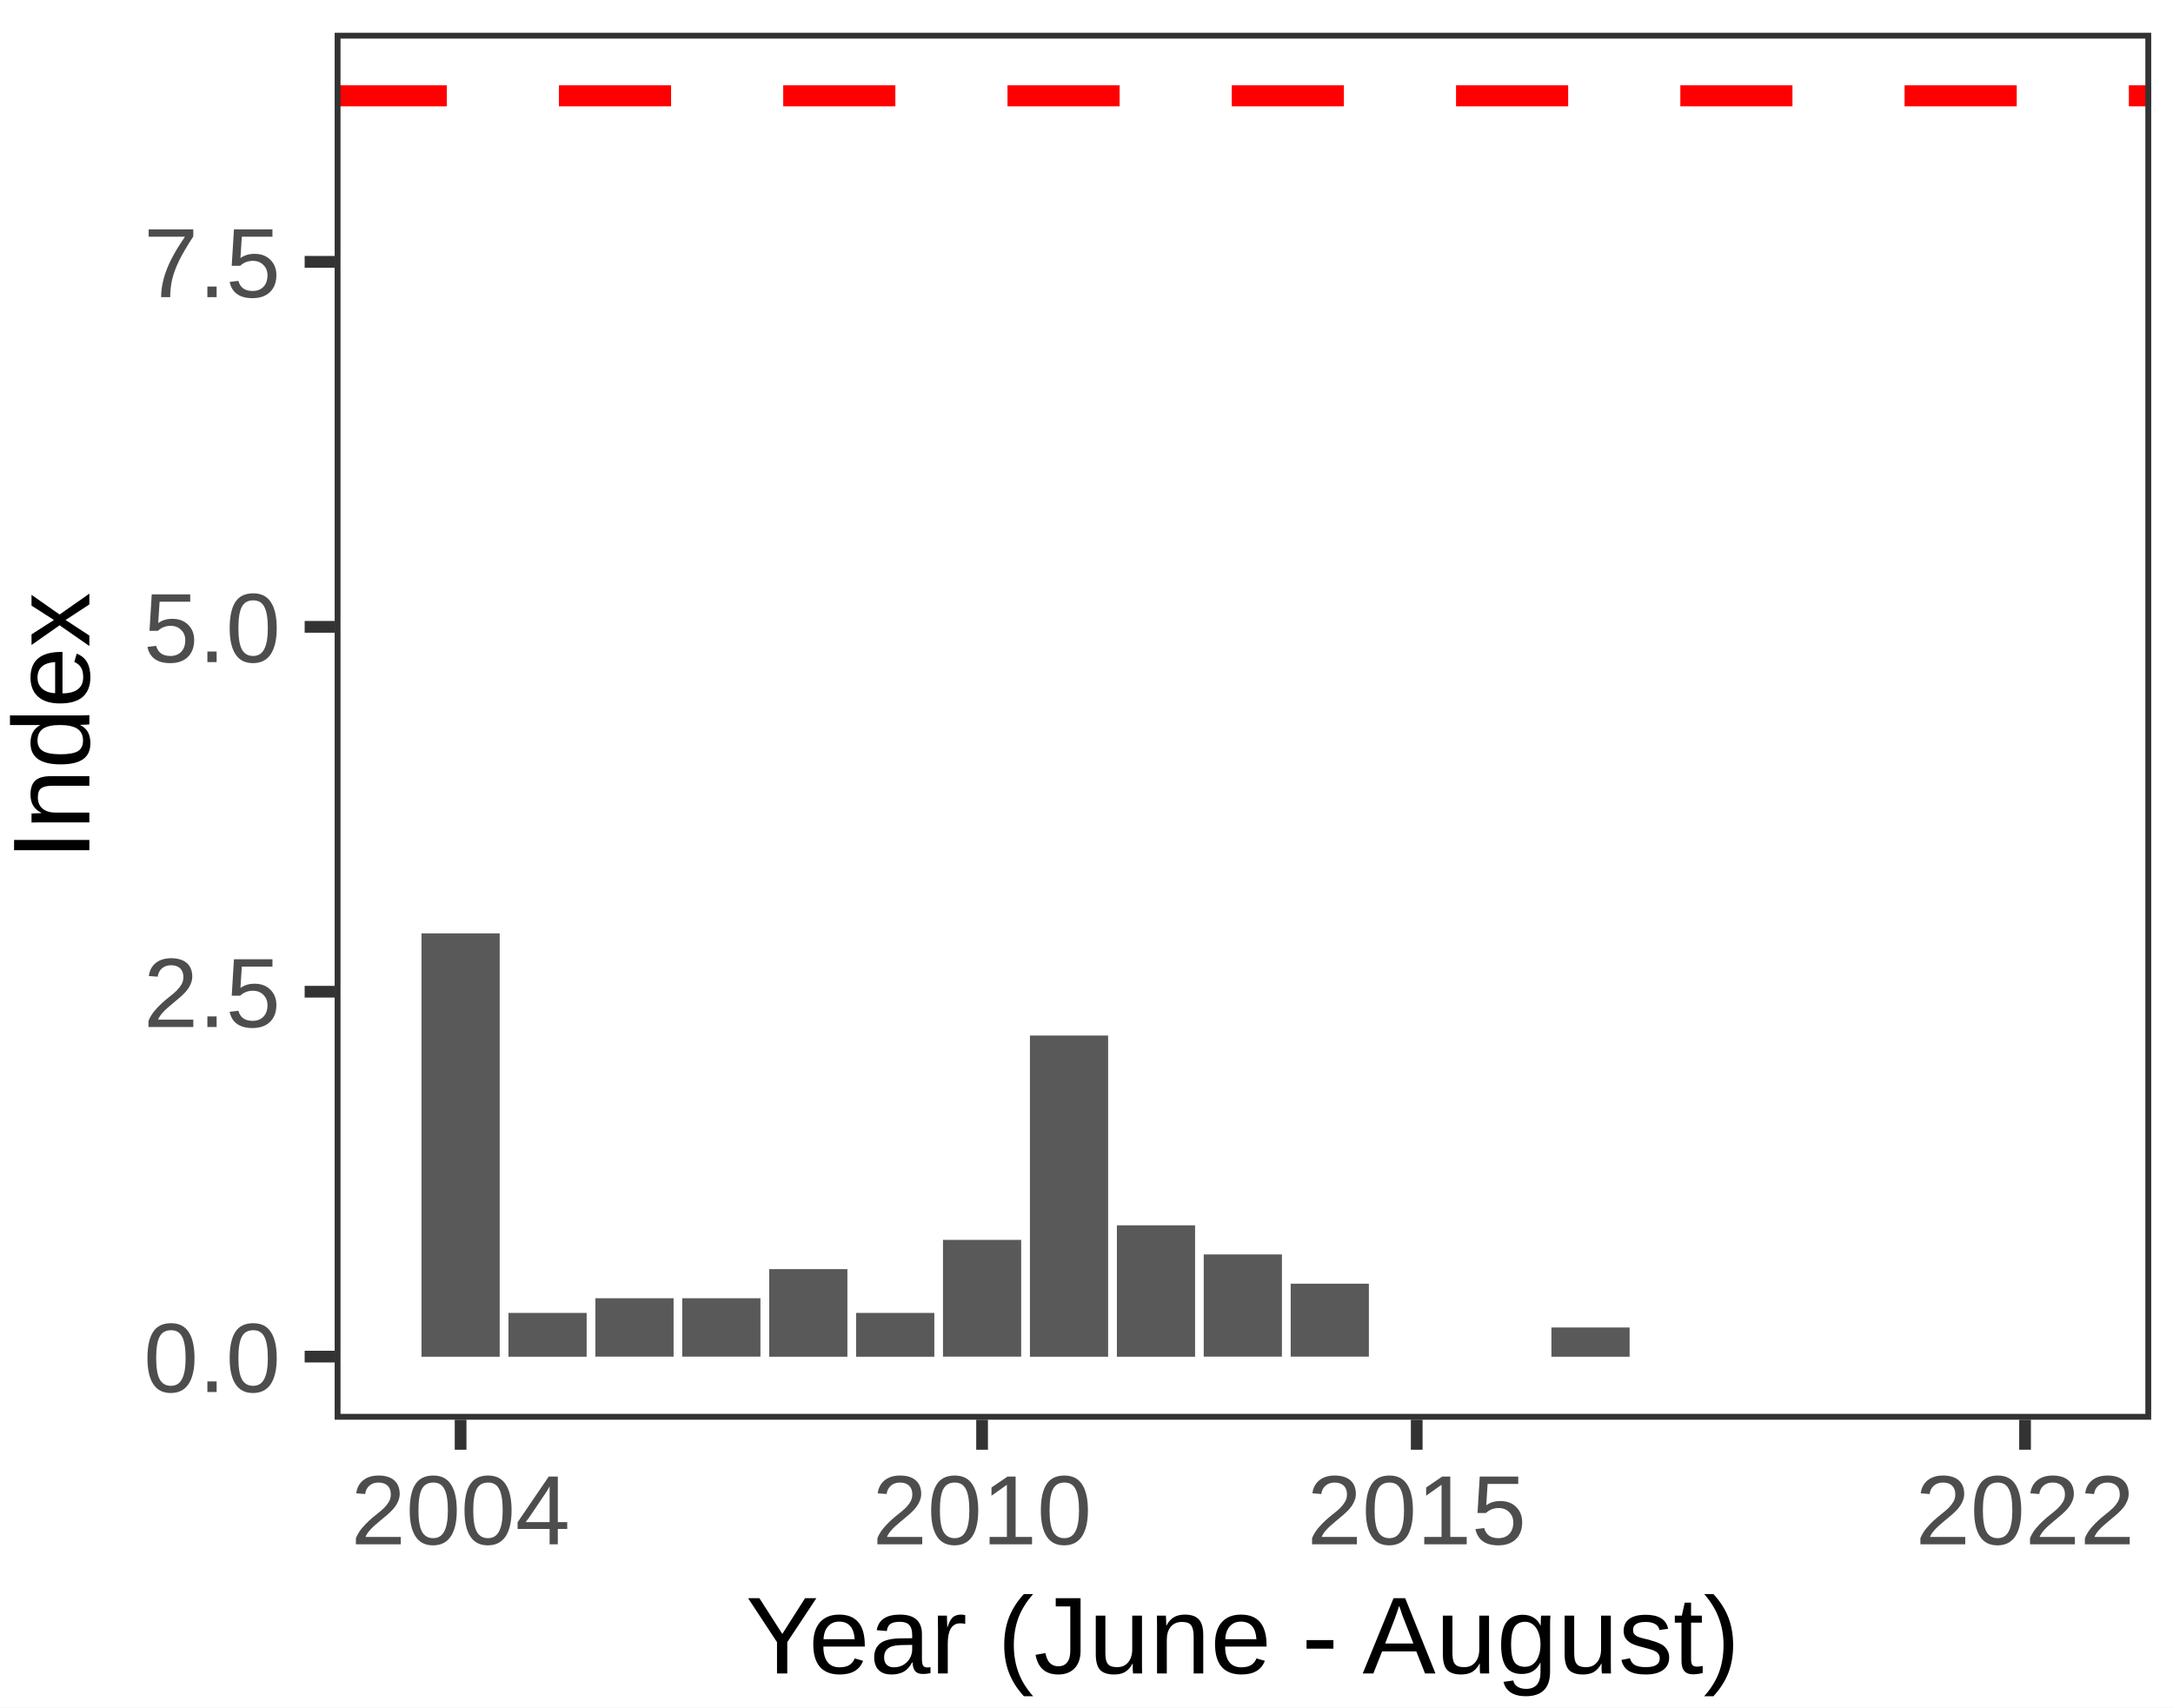
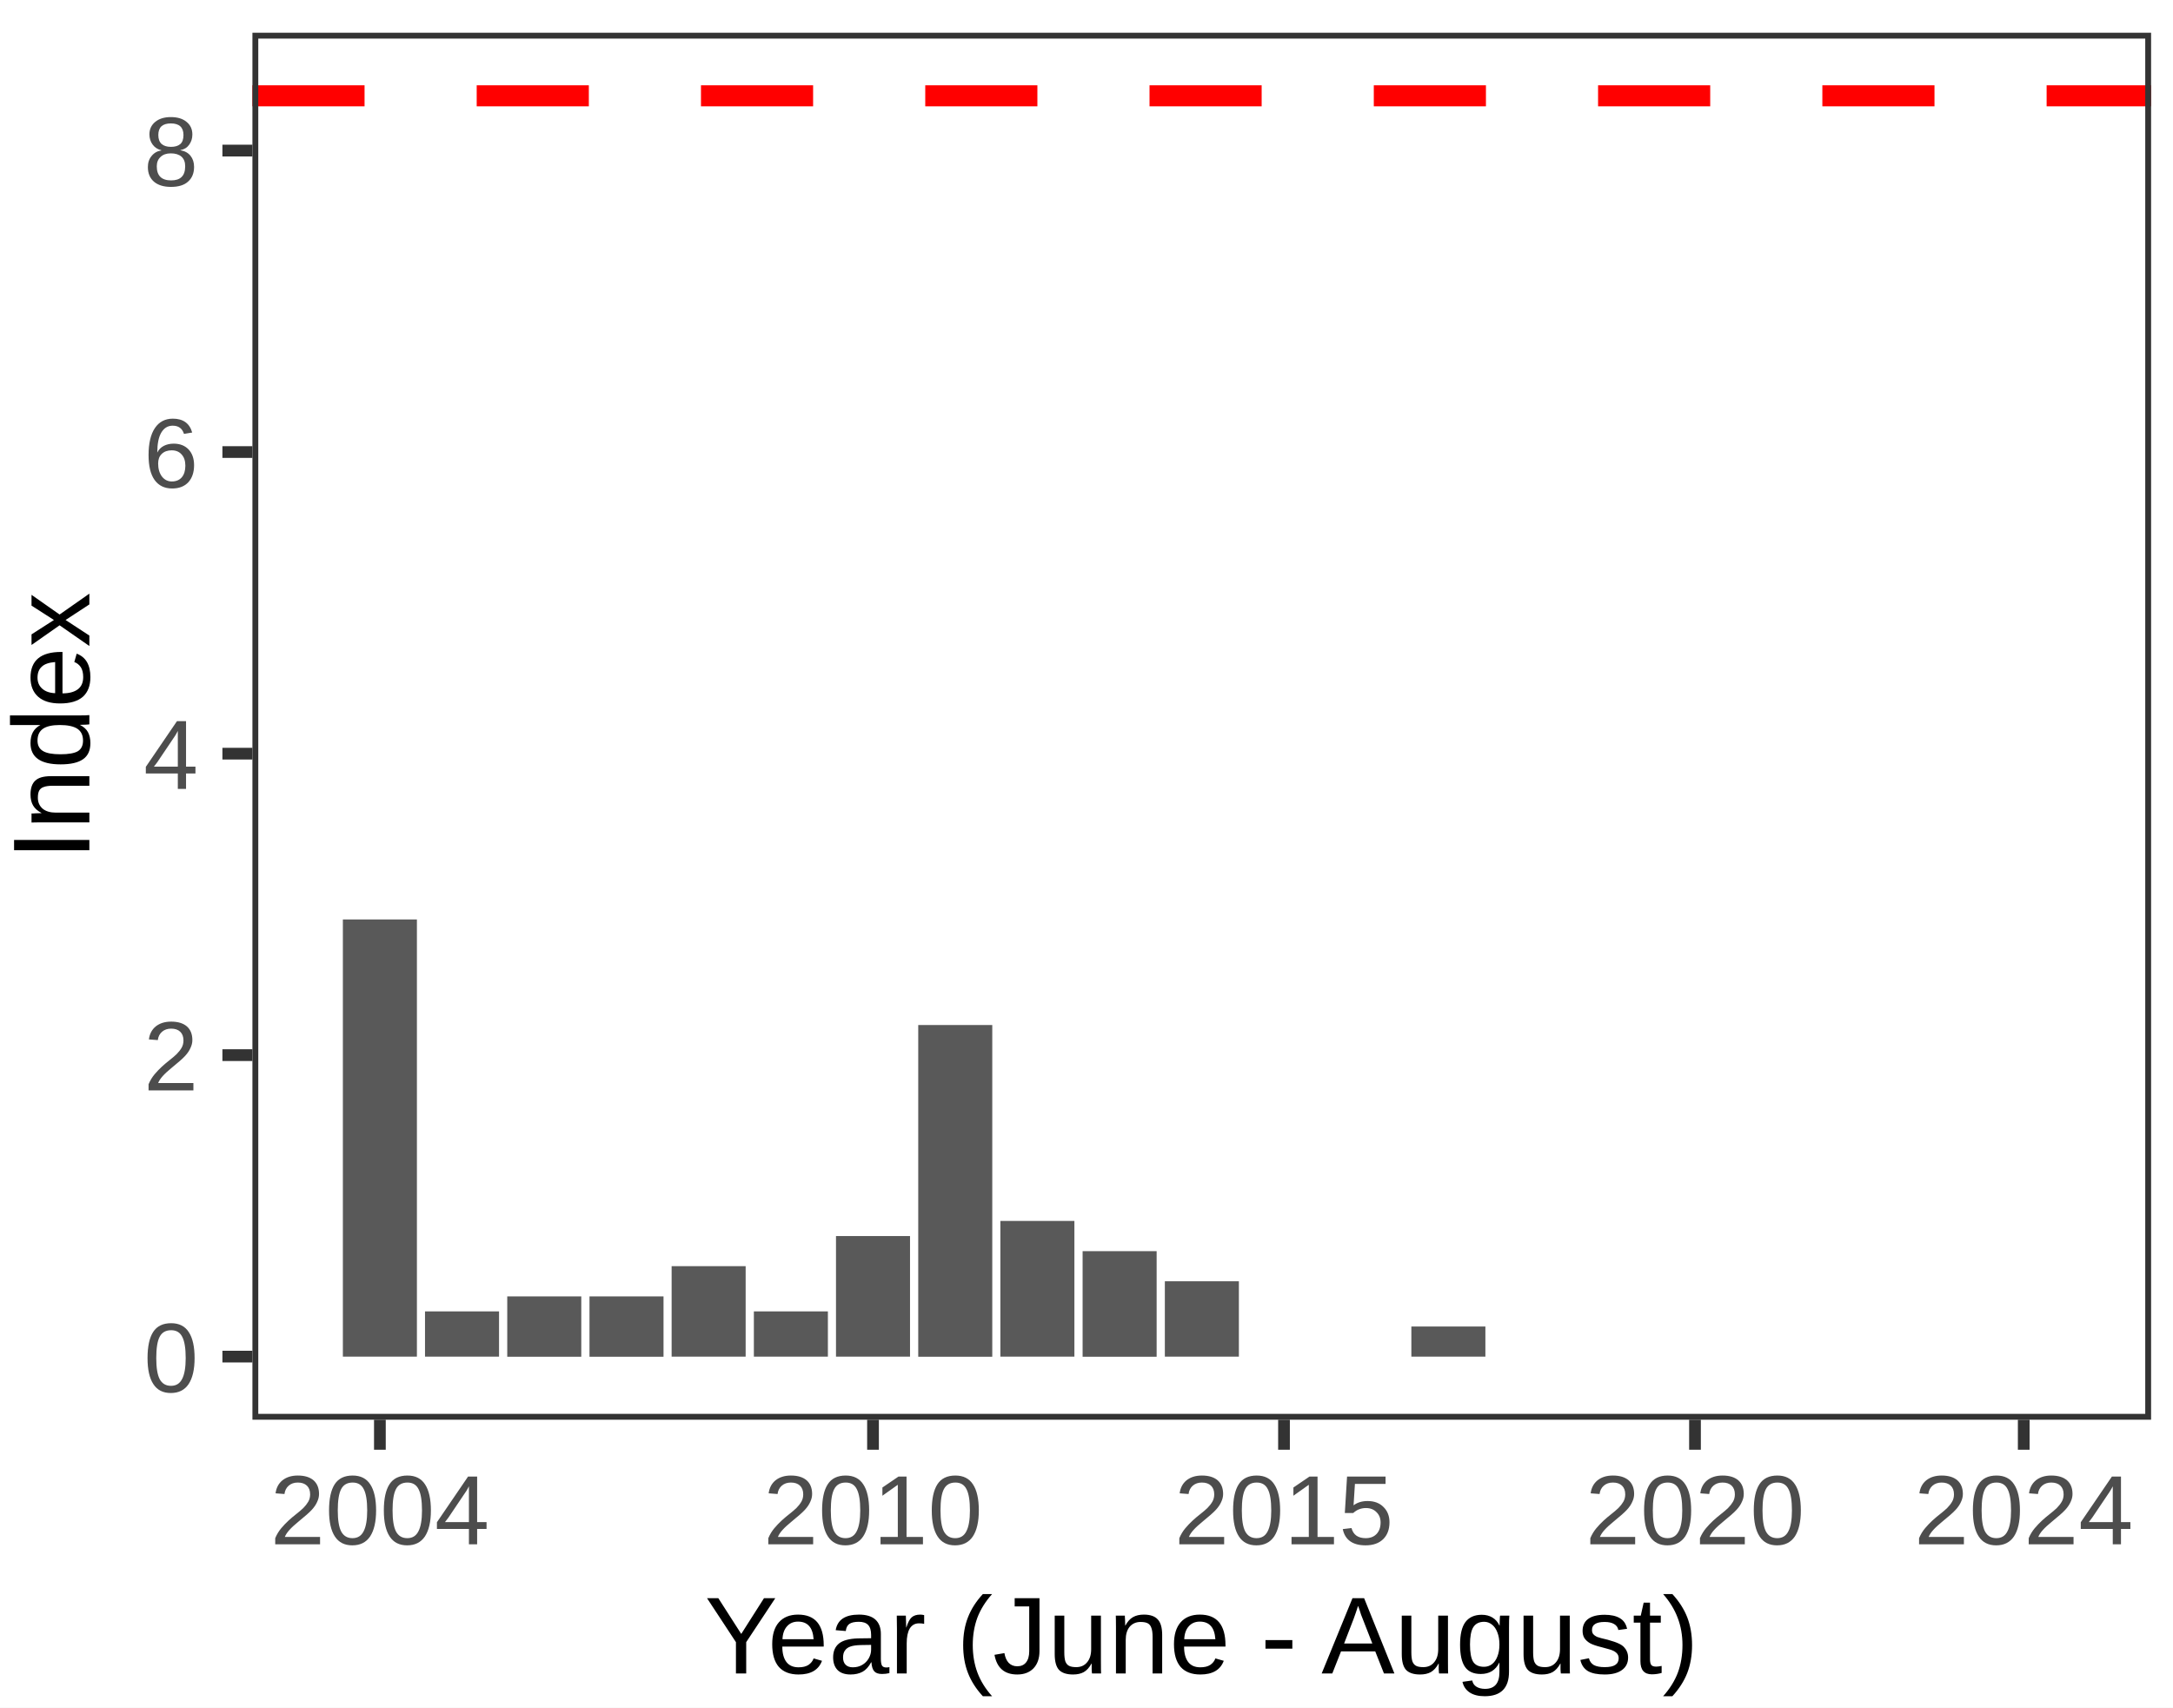
<svg xmlns="http://www.w3.org/2000/svg" class="svglite" width="198.43pt" height="155.91pt" viewBox="0 0 198.43 155.91">
  <defs>
    <style type="text/css">
    .svglite line, .svglite polyline, .svglite polygon, .svglite path, .svglite rect, .svglite circle {
      fill: none;
      stroke: #000000;
      stroke-linecap: round;
      stroke-linejoin: round;
      stroke-miterlimit: 10.00;
    }
    .svglite text {
      white-space: pre;
    }
  </style>
  </defs>
  <rect width="100%" height="100%" style="stroke: none; fill: #FFFFFF;" />
  <defs>
    <clipPath id="cpMC4wMHwxOTguNDN8MC4wMHwxNTUuOTE=">
      <rect x="0.00" y="0.00" width="198.43" height="155.91" />
    </clipPath>
  </defs>
  <g clip-path="url(#cpMC4wMHwxOTguNDN8MC4wMHwxNTUuOTE=)">
-     <rect x="-0" y="0.00" width="198.43" height="155.91" style="stroke-width: 1.07; stroke: #FFFFFF; fill: #FFFFFF;" />
+     <rect x="0.00" y="0.00" width="198.43" height="155.91" style="stroke-width: 1.07; stroke: #FFFFFF; fill: #FFFFFF;" />
  </g>
  <defs>
-     <clipPath id="cpMzAuNTZ8MTk2LjQzfDIuOTl8MTI5LjY0">
-       <rect x="30.56" y="2.99" width="165.88" height="126.65" />
+     <clipPath id="cpMjMuMDV8MTk2LjQzfDIuOTl8MTI5LjY0">
+       <rect x="23.05" y="2.99" width="173.38" height="126.65" />
    </clipPath>
  </defs>
-   <g clip-path="url(#cpMzAuNTZ8MTk2LjQzfDIuOTl8MTI5LjY0)">
-     <rect x="30.56" y="2.99" width="165.88" height="126.65" style="stroke-width: 1.07; stroke: none; fill: #FFFFFF;" />
-     <rect x="38.49" y="85.23" width="7.14" height="38.66" style="stroke-width: 1.07; stroke: none; stroke-linecap: butt; stroke-linejoin: miter; fill: #595959;" />
-     <rect x="46.43" y="119.89" width="7.14" height="4.00" style="stroke-width: 1.07; stroke: none; stroke-linecap: butt; stroke-linejoin: miter; fill: #595959;" />
-     <rect x="54.37" y="118.55" width="7.14" height="5.33" style="stroke-width: 1.07; stroke: none; stroke-linecap: butt; stroke-linejoin: miter; fill: #595959;" />
-     <rect x="62.30" y="118.55" width="7.14" height="5.33" style="stroke-width: 1.07; stroke: none; stroke-linecap: butt; stroke-linejoin: miter; fill: #595959;" />
-     <rect x="70.24" y="115.89" width="7.14" height="8.00" style="stroke-width: 1.07; stroke: none; stroke-linecap: butt; stroke-linejoin: miter; fill: #595959;" />
-     <rect x="78.18" y="119.89" width="7.14" height="4.00" style="stroke-width: 1.07; stroke: none; stroke-linecap: butt; stroke-linejoin: miter; fill: #595959;" />
-     <rect x="86.11" y="113.22" width="7.14" height="10.66" style="stroke-width: 1.07; stroke: none; stroke-linecap: butt; stroke-linejoin: miter; fill: #595959;" />
-     <rect x="94.05" y="94.56" width="7.14" height="29.33" style="stroke-width: 1.07; stroke: none; stroke-linecap: butt; stroke-linejoin: miter; fill: #595959;" />
-     <rect x="101.99" y="111.89" width="7.14" height="12.00" style="stroke-width: 1.07; stroke: none; stroke-linecap: butt; stroke-linejoin: miter; fill: #595959;" />
-     <rect x="109.92" y="114.55" width="7.14" height="9.33" style="stroke-width: 1.07; stroke: none; stroke-linecap: butt; stroke-linejoin: miter; fill: #595959;" />
-     <rect x="117.86" y="117.22" width="7.14" height="6.66" style="stroke-width: 1.07; stroke: none; stroke-linecap: butt; stroke-linejoin: miter; fill: #595959;" />
-     <rect x="125.80" y="123.88" width="7.14" height="0.00" style="stroke-width: 1.07; stroke: none; stroke-linecap: butt; stroke-linejoin: miter; fill: #595959;" />
-     <rect x="133.73" y="123.88" width="7.14" height="0.00" style="stroke-width: 1.07; stroke: none; stroke-linecap: butt; stroke-linejoin: miter; fill: #595959;" />
-     <rect x="141.67" y="121.22" width="7.14" height="2.67" style="stroke-width: 1.07; stroke: none; stroke-linecap: butt; stroke-linejoin: miter; fill: #595959;" />
-     <rect x="149.61" y="123.88" width="7.14" height="0.00" style="stroke-width: 1.07; stroke: none; stroke-linecap: butt; stroke-linejoin: miter; fill: #595959;" />
-     <rect x="157.54" y="123.88" width="7.14" height="0.00" style="stroke-width: 1.07; stroke: none; stroke-linecap: butt; stroke-linejoin: miter; fill: #595959;" />
-     <rect x="165.48" y="123.88" width="7.14" height="0.00" style="stroke-width: 1.07; stroke: none; stroke-linecap: butt; stroke-linejoin: miter; fill: #595959;" />
-     <rect x="173.42" y="123.88" width="7.14" height="0.00" style="stroke-width: 1.07; stroke: none; stroke-linecap: butt; stroke-linejoin: miter; fill: #595959;" />
-     <rect x="181.35" y="123.88" width="7.14" height="0.00" style="stroke-width: 1.07; stroke: none; stroke-linecap: butt; stroke-linejoin: miter; fill: #595959;" />
-     <line x1="30.56" y1="8.75" x2="196.43" y2="8.75" style="stroke-width: 1.92; stroke: #FF0000; stroke-dasharray: 10.24,10.24; stroke-linecap: butt;" />
-     <rect x="30.56" y="2.99" width="165.88" height="126.65" style="stroke-width: 1.07; stroke: #333333;" />
+   <g clip-path="url(#cpMjMuMDV8MTk2LjQzfDIuOTl8MTI5LjY0)">
+     <rect x="23.05" y="2.99" width="173.38" height="126.65" style="stroke-width: 1.07; stroke: none; fill: #FFFFFF;" />
+     <rect x="31.31" y="83.96" width="6.76" height="39.92" style="stroke-width: 1.07; stroke: none; stroke-linecap: butt; stroke-linejoin: miter; fill: #595959;" />
+     <rect x="38.81" y="119.75" width="6.76" height="4.13" style="stroke-width: 1.07; stroke: none; stroke-linecap: butt; stroke-linejoin: miter; fill: #595959;" />
+     <rect x="46.32" y="118.38" width="6.76" height="5.51" style="stroke-width: 1.07; stroke: none; stroke-linecap: butt; stroke-linejoin: miter; fill: #595959;" />
+     <rect x="53.83" y="118.38" width="6.76" height="5.51" style="stroke-width: 1.07; stroke: none; stroke-linecap: butt; stroke-linejoin: miter; fill: #595959;" />
+     <rect x="61.33" y="115.62" width="6.76" height="8.26" style="stroke-width: 1.07; stroke: none; stroke-linecap: butt; stroke-linejoin: miter; fill: #595959;" />
+     <rect x="68.84" y="119.75" width="6.76" height="4.13" style="stroke-width: 1.07; stroke: none; stroke-linecap: butt; stroke-linejoin: miter; fill: #595959;" />
+     <rect x="76.34" y="112.87" width="6.76" height="11.01" style="stroke-width: 1.07; stroke: none; stroke-linecap: butt; stroke-linejoin: miter; fill: #595959;" />
+     <rect x="83.85" y="93.60" width="6.76" height="30.29" style="stroke-width: 1.07; stroke: none; stroke-linecap: butt; stroke-linejoin: miter; fill: #595959;" />
+     <rect x="91.35" y="111.49" width="6.76" height="12.39" style="stroke-width: 1.07; stroke: none; stroke-linecap: butt; stroke-linejoin: miter; fill: #595959;" />
+     <rect x="98.86" y="114.25" width="6.76" height="9.64" style="stroke-width: 1.07; stroke: none; stroke-linecap: butt; stroke-linejoin: miter; fill: #595959;" />
+     <rect x="106.37" y="117.00" width="6.76" height="6.88" style="stroke-width: 1.07; stroke: none; stroke-linecap: butt; stroke-linejoin: miter; fill: #595959;" />
+     <rect x="113.87" y="123.88" width="6.76" height="0.00" style="stroke-width: 1.07; stroke: none; stroke-linecap: butt; stroke-linejoin: miter; fill: #595959;" />
+     <rect x="121.38" y="123.88" width="6.76" height="0.00" style="stroke-width: 1.07; stroke: none; stroke-linecap: butt; stroke-linejoin: miter; fill: #595959;" />
+     <rect x="128.88" y="121.13" width="6.76" height="2.75" style="stroke-width: 1.07; stroke: none; stroke-linecap: butt; stroke-linejoin: miter; fill: #595959;" />
+     <rect x="136.39" y="123.88" width="6.76" height="0.00" style="stroke-width: 1.07; stroke: none; stroke-linecap: butt; stroke-linejoin: miter; fill: #595959;" />
+     <rect x="143.89" y="123.88" width="6.76" height="0.00" style="stroke-width: 1.07; stroke: none; stroke-linecap: butt; stroke-linejoin: miter; fill: #595959;" />
+     <rect x="151.40" y="123.88" width="6.76" height="0.00" style="stroke-width: 1.07; stroke: none; stroke-linecap: butt; stroke-linejoin: miter; fill: #595959;" />
+     <rect x="158.90" y="123.88" width="6.76" height="0.00" style="stroke-width: 1.07; stroke: none; stroke-linecap: butt; stroke-linejoin: miter; fill: #595959;" />
+     <rect x="166.41" y="123.88" width="6.76" height="0.00" style="stroke-width: 1.07; stroke: none; stroke-linecap: butt; stroke-linejoin: miter; fill: #595959;" />
+     <rect x="173.92" y="123.88" width="6.76" height="0.00" style="stroke-width: 1.07; stroke: none; stroke-linecap: butt; stroke-linejoin: miter; fill: #595959;" />
+     <rect x="181.42" y="123.88" width="6.76" height="0.00" style="stroke-width: 1.07; stroke: none; stroke-linecap: butt; stroke-linejoin: miter; fill: #595959;" />
+     <line x1="23.05" y1="8.75" x2="196.43" y2="8.75" style="stroke-width: 1.92; stroke: #FF0000; stroke-dasharray: 10.24,10.24; stroke-linecap: butt;" />
+     <rect x="23.05" y="2.99" width="173.38" height="126.65" style="stroke-width: 1.07; stroke: #333333;" />
  </g>
  <g clip-path="url(#cpMC4wMHwxOTguNDN8MC4wMHwxNTUuOTE=)">
-     <text x="25.62" y="127.11" text-anchor="end" style="font-size: 9.00px;fill: #4D4D4D; font-family: &quot;Arial&quot;;" textLength="12.51px" lengthAdjust="spacingAndGlyphs">0.0</text>
-     <text x="25.62" y="93.78" text-anchor="end" style="font-size: 9.00px;fill: #4D4D4D; font-family: &quot;Arial&quot;;" textLength="12.51px" lengthAdjust="spacingAndGlyphs">2.5</text>
-     <text x="25.62" y="60.46" text-anchor="end" style="font-size: 9.00px;fill: #4D4D4D; font-family: &quot;Arial&quot;;" textLength="12.51px" lengthAdjust="spacingAndGlyphs">5.0</text>
-     <text x="25.62" y="27.13" text-anchor="end" style="font-size: 9.00px;fill: #4D4D4D; font-family: &quot;Arial&quot;;" textLength="12.51px" lengthAdjust="spacingAndGlyphs">7.5</text>
-     <polyline points="27.82,123.88 30.56,123.88 " style="stroke-width: 1.07; stroke: #333333; stroke-linecap: butt;" />
-     <polyline points="27.82,90.56 30.56,90.56 " style="stroke-width: 1.07; stroke: #333333; stroke-linecap: butt;" />
-     <polyline points="27.82,57.24 30.56,57.24 " style="stroke-width: 1.07; stroke: #333333; stroke-linecap: butt;" />
-     <polyline points="27.82,23.91 30.56,23.91 " style="stroke-width: 1.07; stroke: #333333; stroke-linecap: butt;" />
-     <polyline points="42.06,132.38 42.06,129.64 " style="stroke-width: 1.07; stroke: #333333; stroke-linecap: butt;" />
-     <polyline points="89.68,132.38 89.68,129.64 " style="stroke-width: 1.07; stroke: #333333; stroke-linecap: butt;" />
-     <polyline points="129.37,132.38 129.37,129.64 " style="stroke-width: 1.07; stroke: #333333; stroke-linecap: butt;" />
-     <polyline points="184.92,132.38 184.92,129.64 " style="stroke-width: 1.07; stroke: #333333; stroke-linecap: butt;" />
-     <text x="42.06" y="141.02" text-anchor="middle" style="font-size: 9.00px;fill: #4D4D4D; font-family: &quot;Arial&quot;;" textLength="20.02px" lengthAdjust="spacingAndGlyphs">2004</text>
-     <text x="89.68" y="141.02" text-anchor="middle" style="font-size: 9.00px;fill: #4D4D4D; font-family: &quot;Arial&quot;;" textLength="20.02px" lengthAdjust="spacingAndGlyphs">2010</text>
-     <text x="129.37" y="141.02" text-anchor="middle" style="font-size: 9.00px;fill: #4D4D4D; font-family: &quot;Arial&quot;;" textLength="20.02px" lengthAdjust="spacingAndGlyphs">2015</text>
-     <text x="184.92" y="141.02" text-anchor="middle" style="font-size: 9.00px;fill: #4D4D4D; font-family: &quot;Arial&quot;;" textLength="20.02px" lengthAdjust="spacingAndGlyphs">2022</text>
-     <text x="113.49" y="152.81" text-anchor="middle" style="font-size: 10.00px; font-family: &quot;Arial&quot;;" textLength="90.85px" lengthAdjust="spacingAndGlyphs">Year (June - August)</text>
+     <text x="18.12" y="127.11" text-anchor="end" style="font-size: 9.00px;fill: #4D4D4D; font-family: &quot;Arial&quot;;" textLength="5.00px" lengthAdjust="spacingAndGlyphs">0</text>
+     <text x="18.12" y="99.57" text-anchor="end" style="font-size: 9.00px;fill: #4D4D4D; font-family: &quot;Arial&quot;;" textLength="5.00px" lengthAdjust="spacingAndGlyphs">2</text>
+     <text x="18.12" y="72.04" text-anchor="end" style="font-size: 9.00px;fill: #4D4D4D; font-family: &quot;Arial&quot;;" textLength="5.00px" lengthAdjust="spacingAndGlyphs">4</text>
+     <text x="18.12" y="44.51" text-anchor="end" style="font-size: 9.00px;fill: #4D4D4D; font-family: &quot;Arial&quot;;" textLength="5.00px" lengthAdjust="spacingAndGlyphs">6</text>
+     <text x="18.12" y="16.97" text-anchor="end" style="font-size: 9.00px;fill: #4D4D4D; font-family: &quot;Arial&quot;;" textLength="5.00px" lengthAdjust="spacingAndGlyphs">8</text>
+     <polyline points="20.31,123.88 23.05,123.88 " style="stroke-width: 1.07; stroke: #333333; stroke-linecap: butt;" />
+     <polyline points="20.31,96.35 23.05,96.35 " style="stroke-width: 1.07; stroke: #333333; stroke-linecap: butt;" />
+     <polyline points="20.31,68.82 23.05,68.82 " style="stroke-width: 1.07; stroke: #333333; stroke-linecap: butt;" />
+     <polyline points="20.31,41.28 23.05,41.28 " style="stroke-width: 1.07; stroke: #333333; stroke-linecap: butt;" />
+     <polyline points="20.31,13.75 23.05,13.75 " style="stroke-width: 1.07; stroke: #333333; stroke-linecap: butt;" />
+     <polyline points="34.69,132.38 34.69,129.64 " style="stroke-width: 1.07; stroke: #333333; stroke-linecap: butt;" />
+     <polyline points="79.72,132.38 79.72,129.64 " style="stroke-width: 1.07; stroke: #333333; stroke-linecap: butt;" />
+     <polyline points="117.25,132.38 117.25,129.64 " style="stroke-width: 1.07; stroke: #333333; stroke-linecap: butt;" />
+     <polyline points="154.78,132.38 154.78,129.64 " style="stroke-width: 1.07; stroke: #333333; stroke-linecap: butt;" />
+     <polyline points="184.80,132.38 184.80,129.64 " style="stroke-width: 1.07; stroke: #333333; stroke-linecap: butt;" />
+     <text x="34.69" y="141.02" text-anchor="middle" style="font-size: 9.00px;fill: #4D4D4D; font-family: &quot;Arial&quot;;" textLength="20.02px" lengthAdjust="spacingAndGlyphs">2004</text>
+     <text x="79.72" y="141.02" text-anchor="middle" style="font-size: 9.00px;fill: #4D4D4D; font-family: &quot;Arial&quot;;" textLength="20.02px" lengthAdjust="spacingAndGlyphs">2010</text>
+     <text x="117.25" y="141.02" text-anchor="middle" style="font-size: 9.00px;fill: #4D4D4D; font-family: &quot;Arial&quot;;" textLength="20.02px" lengthAdjust="spacingAndGlyphs">2015</text>
+     <text x="154.78" y="141.02" text-anchor="middle" style="font-size: 9.00px;fill: #4D4D4D; font-family: &quot;Arial&quot;;" textLength="20.02px" lengthAdjust="spacingAndGlyphs">2020</text>
+     <text x="184.80" y="141.02" text-anchor="middle" style="font-size: 9.00px;fill: #4D4D4D; font-family: &quot;Arial&quot;;" textLength="20.02px" lengthAdjust="spacingAndGlyphs">2024</text>
+     <text x="109.74" y="152.81" text-anchor="middle" style="font-size: 10.00px; font-family: &quot;Arial&quot;;" textLength="90.85px" lengthAdjust="spacingAndGlyphs">Year (June - August)</text>
    <text transform="translate(8.16,78.56) rotate(-90)" style="font-size: 10.00px; font-family: &quot;Arial&quot;;" textLength="24.48px" lengthAdjust="spacingAndGlyphs">Index</text>
  </g>
</svg>
